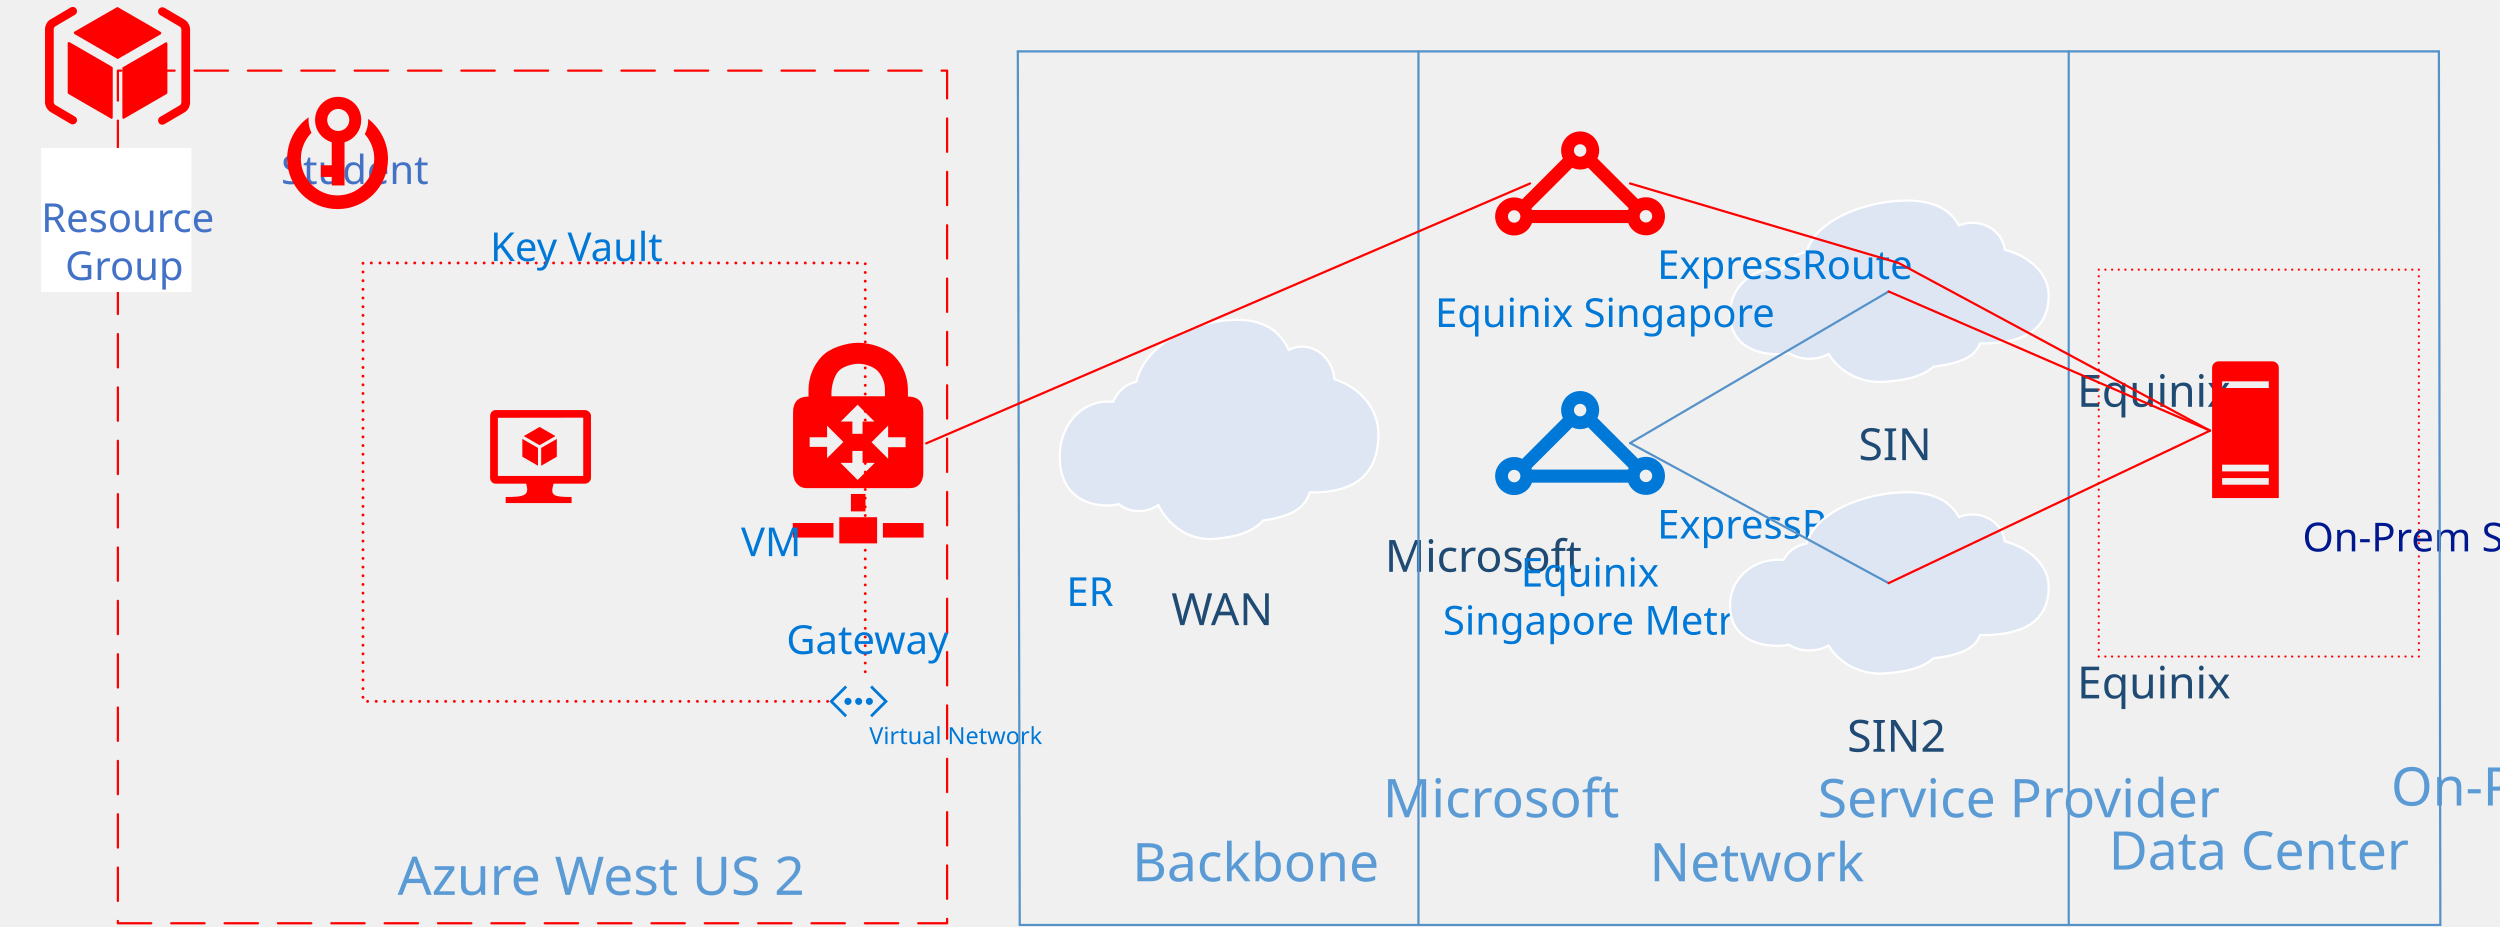
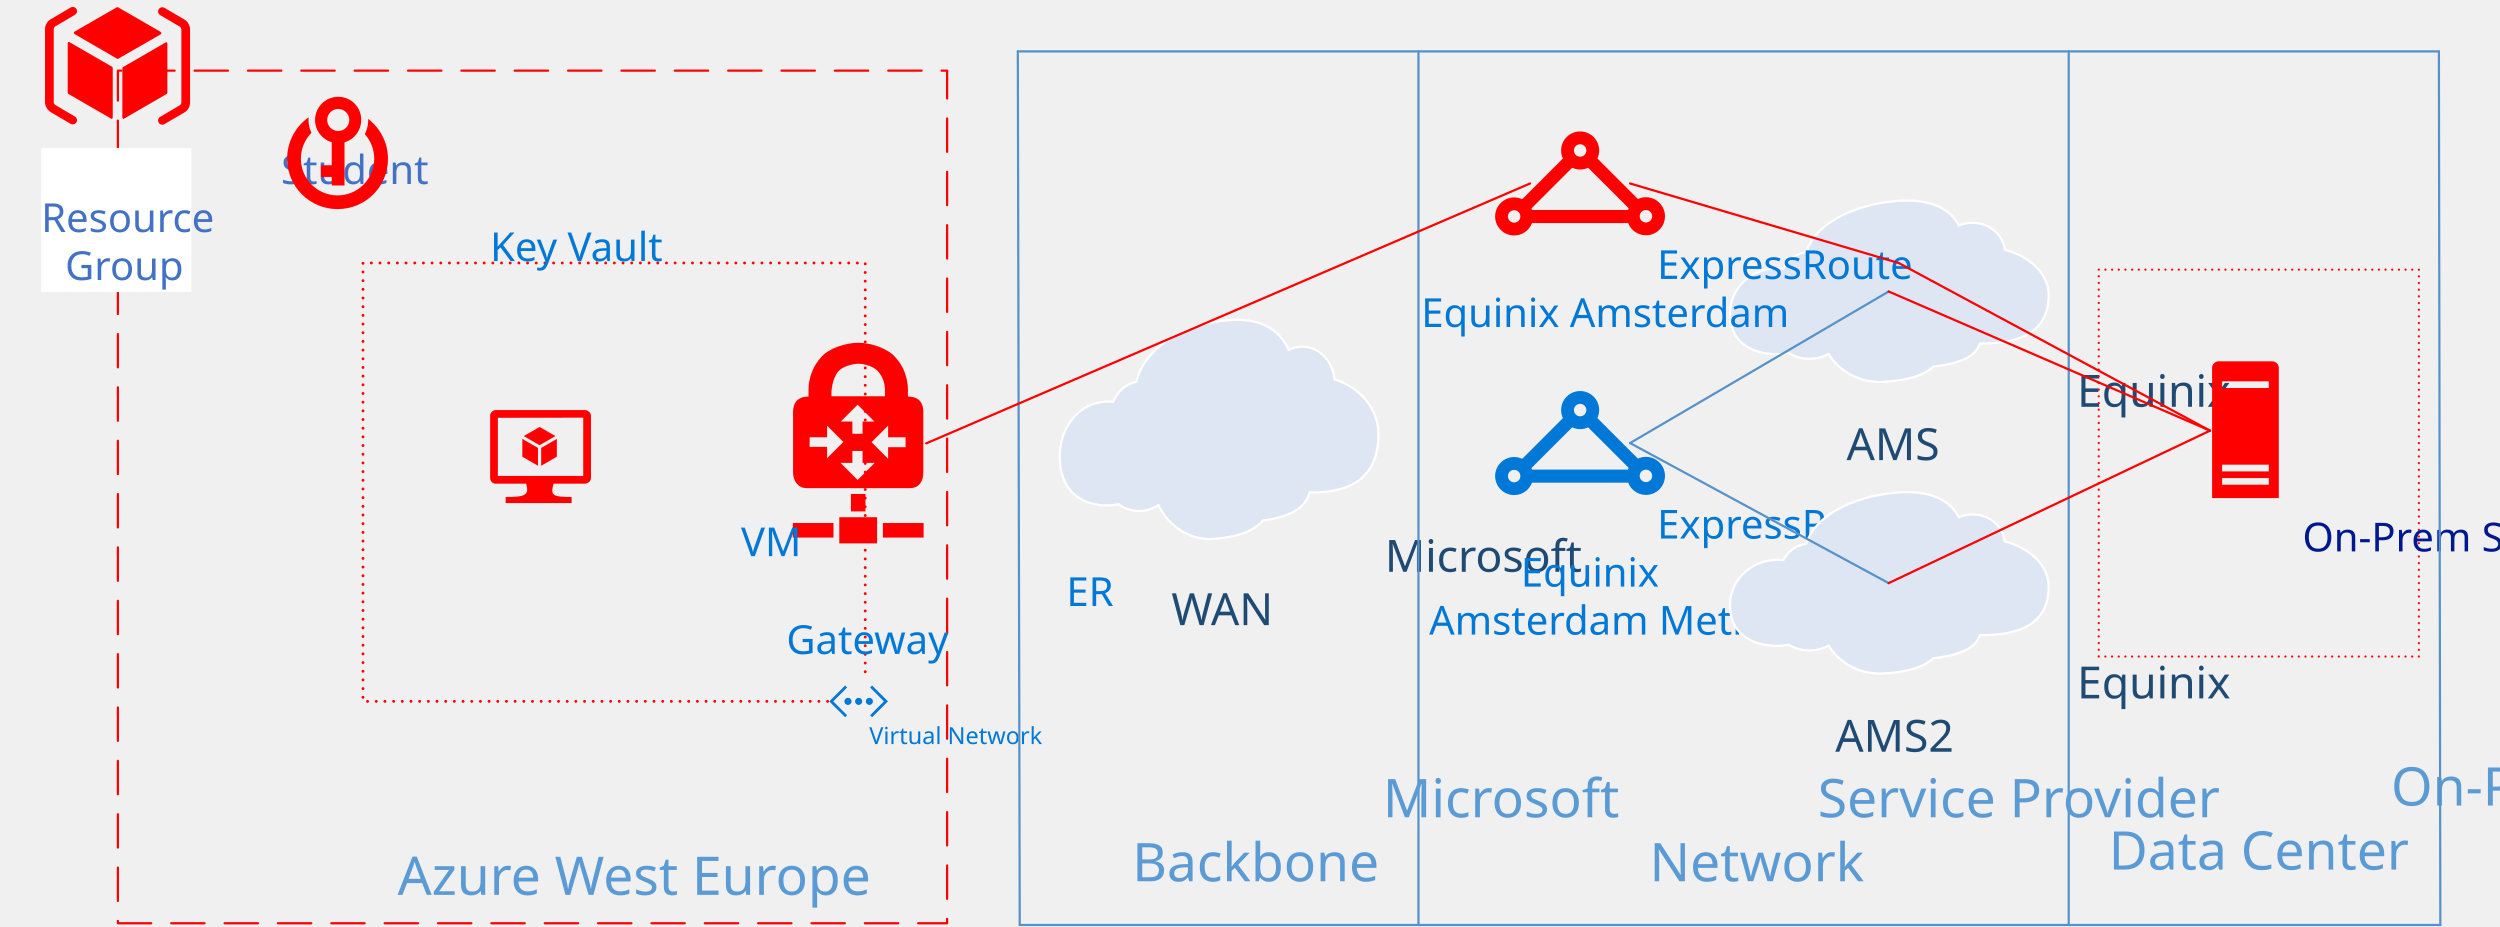
<svg xmlns="http://www.w3.org/2000/svg" xmlns:ns1="http://schemas.microsoft.com/visio/2003/SVGExtensions/" width="7.809in" height="2.893in" viewBox="0 0 562.261 208.265" xml:space="preserve" color-interpolation-filters="sRGB" class="st19">
  <ns1:documentProperties ns1:langID="1033" ns1:viewMarkup="false" />
  <style type="text/css">
	
		.st1 {fill:#dee6f3;stroke:#ffffff;stroke-linecap:round;stroke-linejoin:round;stroke-width:0.5}
		.st2 {fill:#1e4a73;font-family:Calibri;font-size:0.833em}
		.st3 {font-size:1em}
		.st4 {stroke:#ff0000;stroke-dasharray:0,1.952;stroke-linecap:round;stroke-linejoin:round;stroke-width:0.651}
		.st5 {fill:#0078d7}
		.st6 {fill:#0078d7;font-family:Calibri;font-size:0.441em}
		.st7 {fill:none;stroke:#ff0000;stroke-dasharray:0,1.5;stroke-linecap:round;stroke-linejoin:round;stroke-width:0.5}
		.st8 {fill:none;stroke:none;stroke-linecap:round;stroke-linejoin:round;stroke-width:0.5}
		.st9 {fill:#5b9bd5;font-family:Calibri;font-size:1em}
		.st10 {fill:#ff0000;stroke:none;stroke-linecap:butt;stroke-width:0.5}
		.st11 {fill:#00188f;font-family:Calibri;font-size:0.75em}
		.st12 {stroke:#5592c9;stroke-linecap:round;stroke-linejoin:round;stroke-width:0.5}
		.st13 {fill:#0078d7;stroke:none;stroke-linecap:butt;stroke-width:0.5}
		.st14 {fill:#0078d7;font-family:Calibri;font-size:0.75em}
		.st15 {fill:none;stroke:#ff0000;stroke-dasharray:7.5,4.5;stroke-linecap:round;stroke-linejoin:round;stroke-width:0.5}
		.st16 {fill:#ffffff;stroke:none;stroke-linecap:butt}
		.st17 {fill:#4271c6;font-family:Calibri;font-size:0.75em}
		.st18 {stroke:#ff0000;stroke-linecap:round;stroke-linejoin:round;stroke-width:0.5}
		.st19 {fill:none;fill-rule:evenodd;font-size:12px;overflow:visible;stroke-linecap:square;stroke-miterlimit:3}
	
	</style>
  <g ns1:mID="0" ns1:index="1" ns1:groupContext="foregroundPage">
    <ns1:pageProperties ns1:drawingScale="1" ns1:pageScale="1" ns1:drawingUnits="0" ns1:shadowOffsetX="9" ns1:shadowOffsetY="-9" />
    <ns1:layer ns1:name="Connector" ns1:index="0" />
    <g id="group1739-1" transform="translate(238.011,-68.1323)" ns1:mID="1739" ns1:groupContext="group">
      <ns1:custProps>
        <ns1:cp ns1:nameU="ShapeClass" ns1:lbl="ShapeClass" ns1:prompt="" ns1:type="0" ns1:format="" ns1:sortKey="" ns1:invis="true" ns1:ask="false" ns1:langID="1033" ns1:cal="0" ns1:val="VT4(Location)" />
        <ns1:cp ns1:nameU="ShapeType" ns1:lbl="ShapeType" ns1:prompt="" ns1:type="0" ns1:format="" ns1:sortKey="" ns1:invis="true" ns1:ask="false" ns1:langID="1033" ns1:cal="0" ns1:val="VT4(Cloud)" />
      </ns1:custProps>
      <ns1:userDefs>
        <ns1:ud ns1:nameU="visVersion" ns1:prompt="" ns1:val="VT0(15):26" />
        <ns1:ud ns1:nameU="ShapeClass" ns1:prompt="" ns1:val="VT0(5):26" />
        <ns1:ud ns1:nameU="SolSH" ns1:prompt="" ns1:val="VT15({BF0433D9-CD73-4EB5-8390-8653BE590246}):41" />
        <ns1:ud ns1:nameU="visLegendShape" ns1:prompt="" ns1:val="VT0(2):26" />
      </ns1:userDefs>
      <g id="shape1740-2" ns1:mID="1740" ns1:groupContext="shape" transform="translate(0,-18.5642)">
        <path d="M62.12 171.97 C61.73 167.86 58.64 164.64 54.84 164.64 C53.76 164.64 52.74 164.91 51.82 165.38 C50.03 161.34         46.33 158.38 39.39 158.62 C30.37 158.93 19.69 163.83 17.54 172.54 C14.97 173.13 13.31 174.82 12.32 177.06         C11.93 177.01 11.52 176.99 11.1 176.99 C5.16 176.99 0.6 182.22 0.34 188.67 C0 197.02 5.16 200.36 11.1         200.36 C11.95 200.36 12.77 200.25 13.56 200.05 C14.8 201.02 16.41 201.62 18.17 201.62 C19.8 201.62 21.31         201.1 22.5 200.25 C24.78 204.96 29.49 208.26 34.91 207.88 C40.61 207.48 44.04 206.01 46.06 203.74 C46.18         203.72 46.3 203.72 46.43 203.7 C52.81 202.71 55.61 200.72 56.52 197.43 C56.68 197.43 56.86 197.44 57.03         197.44 C65.3 197.44 72 194.52 72 184.29 C72 178.61 67.87 173.8 62.12 171.97 Z" class="st1" />
      </g>
      <g id="shape1739-4" ns1:mID="1739" ns1:groupContext="groupContent">
        <ns1:textBlock ns1:margins="rect(4,4,4,4)" />
        <ns1:textRect cx="36" cy="199.711" width="49.69" height="32.004" />
        <text x="16.29" y="196.71" class="st2" ns1:langID="1033">
          <ns1:paragraph ns1:horizAlign="1" />
          <ns1:tabList />Microsoft<ns1:newlineChar />
          <tspan x="25.43" dy="1.2em" class="st3">WAN</tspan>
        </text>
      </g>
    </g>
    <g id="group1546-7" transform="translate(388.761,-106.721)" ns1:mID="1546" ns1:groupContext="group">
      <ns1:custProps>
        <ns1:cp ns1:nameU="ShapeClass" ns1:lbl="ShapeClass" ns1:prompt="" ns1:type="0" ns1:format="" ns1:sortKey="" ns1:invis="true" ns1:ask="false" ns1:langID="1033" ns1:cal="0" ns1:val="VT4(Location)" />
        <ns1:cp ns1:nameU="ShapeType" ns1:lbl="ShapeType" ns1:prompt="" ns1:type="0" ns1:format="" ns1:sortKey="" ns1:invis="true" ns1:ask="false" ns1:langID="1033" ns1:cal="0" ns1:val="VT4(Cloud)" />
      </ns1:custProps>
      <ns1:userDefs>
        <ns1:ud ns1:nameU="visVersion" ns1:prompt="" ns1:val="VT0(15):26" />
        <ns1:ud ns1:nameU="ShapeClass" ns1:prompt="" ns1:val="VT0(5):26" />
        <ns1:ud ns1:nameU="SolSH" ns1:prompt="" ns1:val="VT15({BF0433D9-CD73-4EB5-8390-8653BE590246}):41" />
        <ns1:ud ns1:nameU="visLegendShape" ns1:prompt="" ns1:val="VT0(2):26" />
      </ns1:userDefs>
      <g id="shape1547-8" ns1:mID="1547" ns1:groupContext="shape" transform="translate(0,-15.3606)">
        <path d="M62.12 178.23 C61.73 174.83 58.64 172.17 54.84 172.17 C53.76 172.17 52.74 172.4 51.82 172.78 C50.03 169.43         46.33 166.99 39.39 167.18 C30.37 167.44 19.69 171.5 17.54 178.71 C14.97 179.2 13.31 180.59 12.32 182.45         C11.93 182.41 11.52 182.38 11.1 182.38 C5.16 182.38 0.6 186.72 0.34 192.05 C0 198.96 5.16 201.73 11.1         201.73 C11.95 201.73 12.77 201.63 13.56 201.46 C14.8 202.27 16.41 202.76 18.17 202.76 C19.8 202.76 21.31         202.34 22.5 201.63 C24.78 205.53 29.49 208.26 34.91 207.94 C40.61 207.61 44.04 206.4 46.06 204.52 C46.18         204.51 46.3 204.51 46.43 204.49 C52.81 203.67 55.61 202.02 56.52 199.3 C56.68 199.3 56.86 199.31 57.03         199.31 C65.3 199.31 72 196.89 72 188.43 C72 183.72 67.87 179.75 62.12 178.23 Z" class="st1" />
      </g>
      <g id="shape1546-10" ns1:mID="1546" ns1:groupContext="groupContent">
        <ns1:textBlock ns1:margins="rect(4,4,4,4)" />
        <ns1:textRect cx="36" cy="201.187" width="39.84" height="32.004" />
        <text x="21.22" y="198.19" class="st2" ns1:langID="1033">
          <ns1:paragraph ns1:horizAlign="1" />
          <ns1:tabList />Equinix<ns1:newlineChar />
-           <tspan x="29.22" dy="1.2em" class="st3">SIN</tspan>
+           <tspan x="26.53" dy="1.2em" class="st3">AMS</tspan>
        </text>
      </g>
    </g>
    <g id="group1551-13" transform="translate(81.6359,-45.6323)" ns1:mID="1551" ns1:groupContext="group">
      <g id="shape1552-14" ns1:mID="1552" ns1:groupContext="shape" transform="translate(0,-4.90891)">
        <path d="M104.49 208.26 L0 208.26 L0 109.67 L112.96 109.67 L112.96 203.53" class="st4" />
      </g>
      <g id="shape1553-17" ns1:mID="1553" ns1:groupContext="shape" transform="translate(104.862,-1.33129)">
        <ns1:textBlock ns1:margins="rect(0,0,0,0)" />
        <ns1:textRect cx="-49.724" cy="212.698" width="125.32" height="7.155" />
        <path d="M0 204.69 L3.58 208.26 L4.01 207.8 L0.9 204.69 L4.01 201.58 L3.58 201.11 L0 204.69 ZM13.21 204.69 L9.63         201.11 L9.2 201.58 L12.3 204.69 L9.2 207.8 L9.63 208.26 L13.21 204.69 ZM9.83 204.69 a0.802 0.802         -180 1 0 -1.605 0 a0.802 0.802 -180 1 0 1.605 0 ZM4.21 205.49 C4.65 205.49 5.02 205.12 5.02         204.69 C5.02 204.22 4.65 203.88 4.21 203.88 C3.78 203.88 3.41 204.25 3.41 204.69 C3.41 205.12 3.74 205.49         4.21 205.49 ZM7.42 204.69 a0.802 0.802 -180 1 0 -1.605 0 a0.802 0.802 -180 1 0 1.605         0 Z" class="st5" />
        <text x="-21.27" y="214.29" class="st6" ns1:langID="1033">
          <ns1:paragraph ns1:horizAlign="2" />
          <ns1:tabList />Virtual Network</text>
      </g>
    </g>
    <g id="shape1557-21" ns1:mID="1557" ns1:groupContext="shape" transform="translate(472.011,-60.624)">
      <path d="M0 208.26 L72 208.26 L72 121.25 L0 121.25 L0 208.26 Z" class="st7" />
    </g>
    <g id="shape1558-23" ns1:mID="1558" ns1:groupContext="shape" transform="translate(445.011,-8.13231)">
      <ns1:textBlock ns1:margins="rect(4,4,4,4)" />
      <ns1:textRect cx="58.5" cy="192.89" width="117.01" height="30.75" />
      <rect x="0" y="177.515" width="117" height="30.75" class="st8" />
      <text x="36.57" y="189.29" class="st9" ns1:langID="1033">
        <ns1:paragraph ns1:horizAlign="1" />
        <ns1:tabList />On-Prem<ns1:newlineChar />
        <tspan x="29.27" dy="1.2em" class="st3">Data Center</tspan>
      </text>
    </g>
    <g id="shape1559-27" ns1:mID="1559" ns1:groupContext="shape" transform="translate(497.511,-96.2656)">
      <ns1:textBlock ns1:margins="rect(0,0,0,0)" ns1:verticalAlign="0" />
      <ns1:textRect cx="7.404" cy="229.265" width="72" height="31.5" />
      <path d="M13.5 177.51 L1.5 177.51 C0.67 177.51 0 178.17 0 178.98 L0 208.26 L15 208.26 L15 178.98 C15 178.17 14.33 177.51        13.5 177.51 ZM12.75 205.26 L2.25 205.26 L2.25 203.76 L12.75 203.76 L12.75 205.26 ZM12.75 202.26 L2.25 202.26        L2.25 200.76 L12.75 200.76 L12.75 202.26 ZM12.75 183.51 L2.25 183.51 L2.25 182.01 L12.75 182.01 L12.75 183.51        Z" class="st10" />
      <text x="-21.78" y="220.26" class="st11" ns1:langID="1033">
        <ns1:paragraph ns1:spLine="-1" ns1:horizAlign="1" />
        <ns1:tabList />On-Prem Server</text>
    </g>
    <g id="shape1561-30" ns1:mID="1561" ns1:groupContext="shape" transform="translate(437.172,11.0875) rotate(89.8743)">
      <path d="M0 208.26 L196.47 208.26" class="st12" />
    </g>
    <g id="shape1562-33" ns1:mID="1562" ns1:groupContext="shape" transform="translate(29.2609,-0.632306)">
      <ns1:textBlock ns1:margins="rect(4,4,4,4)" />
      <ns1:textRect cx="76" cy="198.265" width="152.01" height="20" />
      <rect x="0" y="188.265" width="152" height="20" class="st8" />
      <text x="4" y="201.87" class="st9" ns1:langID="1033">
        <ns1:paragraph />
-         <ns1:tabList />Azure West US 2</text>
+         <ns1:tabList />Azure West Europe</text>
    </g>
    <g id="shape1564-36" ns1:mID="1564" ns1:groupContext="shape" transform="translate(673.526,11.5444) rotate(90)">
      <path d="M0 208.26 L196.47 208.26" class="st12" />
    </g>
    <g id="shape1565-39" ns1:mID="1565" ns1:groupContext="shape" transform="translate(336.261,-96.9316)">
      <ns1:textBlock ns1:margins="rect(0,0,0,0)" ns1:verticalAlign="0" />
      <ns1:textRect cx="19.098" cy="225.695" width="72" height="31.5" />
      <path d="M33.92 199.66 C33.27 199.66 32.66 199.81 32.11 200.06 L23 190.95 C23.25 190.4 23.4 189.79 23.4 189.14 C23.4        186.78 21.49 184.86 19.12 184.86 C16.76 184.86 14.84 186.78 14.84 189.14 C14.84 189.79 14.99 190.4 15.24        190.95 L6.09 200.11 C5.54 199.85 4.93 199.7 4.28 199.7 C1.92 199.7 0 201.62 0 203.98 C0 206.35 1.92 208.26        4.28 208.26 C6.12 208.26 7.69 207.1 8.29 205.47 L29.92 205.47 C30.54 207.08 32.09 208.22 33.92 208.22 C36.28        208.22 38.2 206.31 38.2 203.94 C38.2 201.58 36.28 199.66 33.92 199.66 ZM4.28 205.39 C3.51 205.39 2.88 204.76        2.88 203.98 C2.88 203.21 3.51 202.58 4.28 202.58 C5.05 202.58 5.68 203.21 5.68 203.98 C5.68 204.76 5.05        205.39 4.28 205.39 ZM19.12 187.74 C19.9 187.74 20.52 188.37 20.52 189.14 C20.52 189.92 19.89 190.55 19.12        190.55 C18.35 190.55 17.72 189.92 17.72 189.14 C17.72 188.37 18.35 187.74 19.12 187.74 ZM29.88 202.53 L8.3        202.53 C8.26 202.41 8.22 202.3 8.16 202.19 L17.33 193.03 C17.87 193.28 18.48 193.43 19.12 193.43 C19.76        193.43 20.37 193.28 20.92 193.03 L30.04 202.14 C29.98 202.27 29.92 202.4 29.88 202.53 ZM33.92 205.34 C33.14        205.34 32.51 204.71 32.51 203.94 C32.51 203.17 33.14 202.54 33.92 202.54 C34.69 202.54 35.32 203.17 35.32        203.94 C35.32 204.71 34.69 205.34 33.92 205.34 Z" class="st13" />
      <text x="-5.67" y="218.04" class="st14" ns1:langID="1033">
        <ns1:paragraph ns1:horizAlign="1" />
        <ns1:tabList />ExpressRoute<ns1:newlineChar />
        <tspan x="5.79" dy="1.2em" class="st3">Equinix<ns1:newlineChar />
        </tspan>
-         <tspan x="-11.74" dy="1.2em" class="st3">Singapore Metro</tspan>
+         <tspan x="-14.84" dy="1.2em" class="st3">Amsterdam Metro</tspan>
      </text>
    </g>
    <g id="group1566-44" transform="translate(177.646,-85.4208)" ns1:mID="1566" ns1:groupContext="group">
      <g id="group1567-45" transform="translate(0.653846,-0.653846)" ns1:mID="1567" ns1:groupContext="group">
        <g id="group1568-46" ns1:mID="1568" ns1:groupContext="group">
          <g id="shape1569-47" ns1:mID="1569" ns1:groupContext="shape" transform="translate(13.0769,-7.19231)">
            <rect x="0" y="204.342" width="3.269" height="3.923" class="st10" />
          </g>
          <g id="shape1570-49" ns1:mID="1570" ns1:groupContext="shape" transform="translate(10.4615,0)">
            <rect x="0" y="202.38" width="8.5" height="5.885" class="st10" />
          </g>
          <g id="shape1571-51" ns1:mID="1571" ns1:groupContext="shape" transform="translate(20.2692,-1.30769)">
            <rect x="0" y="204.996" width="9.154" height="3.269" class="st10" />
          </g>
          <g id="shape1572-53" ns1:mID="1572" ns1:groupContext="shape" transform="translate(1.45883E-13,-1.30769)">
            <rect x="0" y="204.996" width="9.154" height="3.269" class="st10" />
          </g>
        </g>
        <g id="shape1573-55" ns1:mID="1573" ns1:groupContext="shape" transform="translate(0.0653846,-12.4231)">
          <path d="M25.83 187.67 L25.83 186.23 C25.83 183.35 24.78 180.67 22.95 178.78 C21.25 176.81 17.46 175.57 14.65          175.57 C11.83 175.57 8.04 176.81 6.34 178.78 C4.58 180.67 3.47 183.35 3.47 186.23 L3.47 187.67 C0.92          187.67 0 189.17 0 191.13 L0 204.8 C-0 206.5 1.05 208.26 3.01 208.26 L26.28 208.26 C28.51 208.26          29.29 206.5 29.29 204.8 L29.29 191.13 C29.29 189.37 28.57 187.67 25.83 187.67 ZM8.63 186.95 C8.63          185.25 9.22 183.09 10.2 181.98 C11.18 180.87 13.27 180.35 14.65 180.28 C16.02 180.28 18.11 180.87          19.09 181.98 C20.07 183.09 20.66 184.53 20.66 186.16 L20.66 187.6 L8.63 187.6 L8.63 186.95 ZM10.72          193.29 L14.52 189.5 L18.31 193.29 L15.63 193.29 L15.63 196.04 L13.34 196.04 L13.34 193.29 L10.72          193.29 ZM3.73 199.05 L3.73 196.82 L7.65 196.82 L7.65 194.21 L11.31 197.87 L7.65 201.53 L7.65 198.98          L3.73 198.98 L3.73 199.05 ZM14.52 206.43 L10.66 202.58 L13.34 202.58 L13.34 199.9 L15.63 199.9 L15.63          202.58 L18.37 202.58 L14.52 206.43 ZM25.3 199.05 L21.38 199.05 L21.38 201.66 L17.65 197.93 L21.38          194.21 L21.38 196.82 L25.3 196.82 L25.3 199.05 Z" class="st10" />
        </g>
      </g>
      <g id="shape1566-57" ns1:mID="1566" ns1:groupContext="groupContent">
        <ns1:textBlock ns1:margins="rect(0,0,0,0)" ns1:verticalAlign="0" />
        <ns1:textRect cx="15.365" cy="236.803" width="49.5" height="46.423" />
        <text x="10.72" y="221.69" class="st14" ns1:langID="1033">
          <ns1:paragraph ns1:horizAlign="1" />
          <ns1:tabList />ER<ns1:newlineChar />
          <tspan x="-0.78" dy="1.2em" class="st3">Gateway</tspan>
        </text>
      </g>
    </g>
    <g id="shape1632-60" ns1:mID="1632" ns1:groupContext="shape" transform="translate(228.908,-196.721)">
      <path d="M0 208.26 L319.6 208.26" class="st12" />
    </g>
    <g id="shape1644-63" ns1:mID="1644" ns1:groupContext="shape" ns1:layerMember="0" transform="translate(366.609,-108.632)">
      <path d="M0 208.26 L58.15 174.18" class="st12" />
    </g>
    <g id="shape1650-66" ns1:mID="1650" ns1:groupContext="shape" transform="translate(26.5109,-0.632306)">
      <path d="M0 208.26 L186.5 208.26 L186.5 16.5 L0 16.5 L0 208.26 Z" class="st15" />
    </g>
    <g id="group1651-68" transform="translate(9.47019,-179.648)" ns1:mID="1651" ns1:groupContext="group">
      <g id="group1652-69" transform="translate(0.653846,-0.457692)" ns1:mID="1652" ns1:groupContext="group">
        <g id="shape1653-70" ns1:mID="1653" ns1:groupContext="shape" transform="translate(6.47308,-14.9077)">
          <path d="M9.87 208.26 C9.81 208.26 9.81 208.26 9.74 208.2 L0.13 202.64 C0.07 202.58 0 202.51 0 202.38 C0 202.25          0.07 202.18 0.13 202.12 L9.68 196.63 C9.74 196.56 9.87 196.56 9.94 196.63 L19.55 202.18 C19.62 202.25          19.68 202.31 19.68 202.45 C19.68 202.58 19.62 202.64 19.55 202.71 L10 208.2 C9.94 208.26 9.94 208.26          9.87 208.26 Z" class="st10" />
        </g>
        <g id="shape1654-72" ns1:mID="1654" ns1:groupContext="shape" transform="translate(5.1,-1.43846)">
          <path d="M9.87 208.26 C9.81 208.26 9.74 208.26 9.74 208.2 L0.13 202.64 C0.07 202.58 0 202.51 0 202.38 L0 191.26          C0 191.13 0.07 191.07 0.13 191 C0.2 190.94 0.33 190.94 0.39 191 L10 196.56 C10.07 196.63 10.13 196.69          10.13 196.82 L10.13 207.94 C10.13 208.07 10.07 208.13 10 208.2 C9.94 208.26 9.87 208.26 9.87 208.26          Z" class="st10" />
        </g>
        <g id="shape1655-74" ns1:mID="1655" ns1:groupContext="shape" transform="translate(17.3923,-1.43846)">
          <path d="M0.26 208.26 C0.2 208.26 0.13 208.26 0.13 208.2 C0.07 208.13 0 208.07 0 207.94 L0 196.89 C-0 196.76          0.07 196.69 0.13 196.63 L9.74 191.07 C9.81 191 9.94 191 10 191.07 C10.07 191.13 10.13 191.2 10.13          191.33 L10.13 202.38 C10.13 202.51 10.07 202.58 10 202.64 L0.39 208.2 C0.39 208.26 0.33 208.26 0.26          208.26 Z" class="st10" />
        </g>
        <g id="shape1656-76" ns1:mID="1656" ns1:groupContext="shape" transform="translate(1.63869E-13,-0.196154)">
          <path d="M6.21 208.26 C6.08 208.26 5.88 208.2 5.75 208.13 L1.31 205.52 C0.52 205.06 0 204.15 0 203.3 L0 186.82          C0 185.97 0.52 184.99 1.31 184.6 L5.75 181.98 C6.21 181.72 6.8 181.85 7.06 182.31 C7.32 182.76 7.19          183.35 6.73 183.61 L2.29 186.23 C2.16 186.3 1.96 186.62 1.96 186.82 L1.96 203.3 C1.96 203.49 2.16          203.82 2.29 203.88 L6.73 206.5 C7.19 206.76 7.32 207.35 7.06 207.81 C6.87 208.07 6.54 208.26 6.21          208.26 Z" class="st10" />
        </g>
        <g id="shape1657-78" ns1:mID="1657" ns1:groupContext="shape" transform="translate(25.3038,0)">
          <path d="M1.11 181.72 C1.24 181.72 1.44 181.78 1.57 181.85 L6.02 184.46 C6.8 184.92 7.32 185.84 7.32 186.69 L7.32          203.16 C7.32 204.01 6.8 205 6.02 205.39 L1.57 208 C1.11 208.26 0.52 208.13 0.26 207.68 C0 207.22          0.13 206.63 0.59 206.37 L5.03 203.75 C5.17 203.69 5.36 203.36 5.36 203.16 L5.36 186.69 C5.36 186.49          5.17 186.16 5.03 186.1 L0.59 183.48 C0.13 183.22 0 182.63 0.26 182.18 C0.46 181.85 0.78 181.72 1.11          181.72 Z" class="st10" />
        </g>
      </g>
      <g id="shape1651-80" ns1:mID="1651" ns1:groupContext="groupContent">
        <ns1:textBlock ns1:margins="rect(0,0,0,0)" ns1:verticalAlign="0" />
        <ns1:textRect cx="16.686" cy="226.898" width="52.32" height="27.985" />
        <rect ns1:rectContext="textBkgnd" x="-0.204" y="212.905" width="33.781" height="32.4" class="st16" />
        <text x="2.27" y="221.01" class="st17" ns1:langID="1033">
          <ns1:paragraph ns1:horizAlign="1" />
          <ns1:tabList />Student <tspan x="-0.2" dy="1.2em" class="st3">Resource </tspan>
          <tspan x="5.18" dy="1.2em" class="st3">Group</tspan>
        </text>
      </g>
    </g>
    <g id="group1682-85" transform="translate(64.5792,-161.25)" ns1:mID="1682" ns1:groupContext="group">
      <g id="shape1683-86" ns1:mID="1683" ns1:groupContext="shape">
        <path d="M22.68 196.97 C22.68 193.28 20.91 190.04 18.23 187.96 C18.23 188.06 18.23 188.22 18.23 188.32 C18.23 189.43         17.92 190.49 17.47 191.41 C18.78 192.87 19.59 194.8 19.59 196.92 C19.59 201.48 15.9 205.18 11.34 205.18         C6.78 205.18 3.09 201.48 3.09 196.92 C3.09 194.65 4 192.62 5.47 191.1 C5.06 190.24 4.81 189.28 4.81         188.27 C4.81 188.06 4.81 187.81 4.86 187.61 C1.92 189.63 0 193.08 0 196.92 C-0 203.2 5.06 208.26 11.34         208.26 C17.62 208.26 22.68 203.25 22.68 196.97 Z" class="st10" />
      </g>
      <g id="shape1684-88" ns1:mID="1684" ns1:groupContext="shape" transform="translate(6.27799,-5.31604)">
        <path d="M5.21 188.32 C2.33 188.32 0 190.65 0 193.53 C-0 195.91 1.57 197.89 3.75 198.54 L3.75 203.71 L1.32 203.71         L1.32 206.34 L3.75 206.34 L3.75 208.26 L6.63 208.26 L6.63 198.54 C8.81 197.94 10.38 195.91 10.38 193.53         C10.43 190.65 8.1 188.32 5.21 188.32 ZM5.21 191.05 C6.58 191.05 7.7 192.16 7.7 193.53 C7.7 194.9 6.58         196.01 5.21 196.01 C3.85 196.01 2.73 194.9 2.73 193.53 C2.73 192.16 3.85 191.05 5.21 191.05 Z" class="st10" />
      </g>
      <g id="shape1682-90" ns1:mID="1682" ns1:groupContext="groupContent">
        <ns1:textBlock ns1:margins="rect(0,0,0,0)" ns1:verticalAlign="0" />
        <ns1:textRect cx="11.425" cy="224.481" width="47.18" height="25.264" />
        <text x="-5.82" y="219.95" class="st14" ns1:langID="1033">
          <ns1:paragraph ns1:horizAlign="1" />
          <ns1:tabList />Key Vault</text>
      </g>
    </g>
    <g id="shape1717-92" ns1:mID="1717" ns1:groupContext="shape" transform="translate(229.339,-0.250007)">
      <path d="M0 208.26 L319.5 208.26" class="st12" />
    </g>
    <g id="shape1736-95" ns1:mID="1736" ns1:groupContext="shape" transform="translate(756.776,11.1968) rotate(89.9044)">
      <path d="M0 208.26 L196.47 208.26" class="st12" />
    </g>
    <g id="shape1738-98" ns1:mID="1738" ns1:groupContext="shape" transform="translate(527.276,11.5564) rotate(90)">
      <path d="M0 208.26 L196.46 208.26" class="st12" />
    </g>
    <g id="shape1741-101" ns1:mID="1741" ns1:groupContext="shape" transform="translate(333.636,-5.50731)">
      <ns1:textBlock ns1:margins="rect(4,4,4,4)" />
      <ns1:textRect cx="58.5" cy="192.89" width="117.01" height="30.75" />
      <rect x="0" y="177.515" width="117" height="30.75" class="st8" />
      <text x="19.03" y="189.29" class="st9" ns1:langID="1033">
        <ns1:paragraph ns1:horizAlign="1" />
        <ns1:tabList />Service Provider<ns1:newlineChar />
        <tspan x="37.36" dy="1.2em" class="st3">Network</tspan>
      </text>
    </g>
    <g id="shape1742-105" ns1:mID="1742" ns1:groupContext="shape" transform="translate(229.011,-5.50731)">
      <ns1:textBlock ns1:margins="rect(4,4,4,4)" />
      <ns1:textRect cx="49.5" cy="192.89" width="99.01" height="30.75" />
      <rect x="0" y="177.515" width="99" height="30.75" class="st8" />
      <text x="25.85" y="189.29" class="st9" ns1:langID="1033">
        <ns1:paragraph ns1:horizAlign="1" />
        <ns1:tabList />Microsoft <tspan x="25.64" dy="1.2em" class="st3">Backbone</tspan>
      </text>
    </g>
    <g id="shape1801-109" ns1:mID="1801" ns1:groupContext="shape" ns1:layerMember="0" transform="translate(424.761,-142.721)">
      <path d="M0 208.26 L72.28 239.56" class="st18" />
    </g>
    <g id="group1803-112" transform="translate(388.761,-41.1323)" ns1:mID="1803" ns1:groupContext="group">
      <ns1:custProps>
        <ns1:cp ns1:nameU="ShapeClass" ns1:lbl="ShapeClass" ns1:prompt="" ns1:type="0" ns1:format="" ns1:sortKey="" ns1:invis="true" ns1:ask="false" ns1:langID="1033" ns1:cal="0" ns1:val="VT4(Location)" />
        <ns1:cp ns1:nameU="ShapeType" ns1:lbl="ShapeType" ns1:prompt="" ns1:type="0" ns1:format="" ns1:sortKey="" ns1:invis="true" ns1:ask="false" ns1:langID="1033" ns1:cal="0" ns1:val="VT4(Cloud)" />
      </ns1:custProps>
      <ns1:userDefs>
        <ns1:ud ns1:nameU="visVersion" ns1:prompt="" ns1:val="VT0(15):26" />
        <ns1:ud ns1:nameU="ShapeClass" ns1:prompt="" ns1:val="VT0(5):26" />
        <ns1:ud ns1:nameU="SolSH" ns1:prompt="" ns1:val="VT15({BF0433D9-CD73-4EB5-8390-8653BE590246}):41" />
        <ns1:ud ns1:nameU="visLegendShape" ns1:prompt="" ns1:val="VT0(2):26" />
      </ns1:userDefs>
      <g id="shape1804-113" ns1:mID="1804" ns1:groupContext="shape" transform="translate(0,-15.3606)">
        <path d="M62.12 178.23 C61.73 174.83 58.64 172.17 54.84 172.17 C53.76 172.17 52.74 172.4 51.82 172.78 C50.03 169.43         46.33 166.99 39.39 167.18 C30.37 167.44 19.69 171.5 17.54 178.71 C14.97 179.2 13.31 180.59 12.32 182.45         C11.93 182.41 11.52 182.38 11.1 182.38 C5.16 182.38 0.6 186.72 0.34 192.05 C0 198.96 5.16 201.73 11.1         201.73 C11.95 201.73 12.77 201.63 13.56 201.46 C14.8 202.27 16.41 202.76 18.17 202.76 C19.8 202.76 21.31         202.34 22.5 201.63 C24.78 205.53 29.49 208.26 34.91 207.94 C40.61 207.61 44.04 206.4 46.06 204.52 C46.18         204.51 46.3 204.51 46.43 204.49 C52.81 203.67 55.61 202.02 56.52 199.3 C56.68 199.3 56.86 199.31 57.03         199.31 C65.3 199.31 72 196.89 72 188.43 C72 183.72 67.87 179.75 62.12 178.23 Z" class="st1" />
      </g>
      <g id="shape1803-115" ns1:mID="1803" ns1:groupContext="groupContent">
        <ns1:textBlock ns1:margins="rect(4,4,4,4)" />
        <ns1:textRect cx="36" cy="201.187" width="39.84" height="32.004" />
        <text x="21.22" y="198.19" class="st2" ns1:langID="1033">
          <ns1:paragraph ns1:horizAlign="1" />
          <ns1:tabList />Equinix<ns1:newlineChar />
-           <tspan x="26.68" dy="1.2em" class="st3">SIN2</tspan>
+           <tspan x="24" dy="1.2em" class="st3">AMS2</tspan>
        </text>
      </g>
    </g>
    <g id="shape1806-118" ns1:mID="1806" ns1:groupContext="shape" ns1:layerMember="0" transform="translate(366.609,-108.632)">
      <path d="M0 208.26 L58.15 239.76" class="st12" />
    </g>
    <g id="shape1807-121" ns1:mID="1807" ns1:groupContext="shape" ns1:layerMember="0" transform="translate(424.761,-77.1323)">
      <path d="M0 208.26 L72.28 173.97" class="st18" />
    </g>
    <g id="group1808-124" transform="translate(110.233,-95.1323)" ns1:mID="1808" ns1:groupContext="group">
      <g id="shape1809-125" ns1:mID="1809" ns1:groupContext="shape">
        <path d="M21.31 187.34 L1.23 187.34 C0.55 187.34 0 187.95 0 188.62 L0 202.62 C0 203.3 0.55 203.9 1.23 203.9 L8.11         203.9 C8.85 206.52 7.85 206.89 3.49 206.89 L3.49 208.26 L9.03 208.26 L13.09 208.26 L18.32 208.26 L18.32         206.89 C13.96 206.89 13.53 206.52 14.27 203.9 L21.31 203.9 C21.99 203.9 22.68 203.3 22.68 202.62 L22.68         188.62 C22.68 187.95 21.99 187.34 21.31 187.34 ZM20.94 189.08 L20.94 202.16 L1.74 202.16 L1.74 189.08         L20.99 189.05 L20.94 189.08 Z" class="st10" />
      </g>
      <g id="group1810-127" transform="translate(7.24129,-8.39684)" ns1:mID="1810" ns1:groupContext="group">
        <g id="group1811-128" transform="translate(0.359821,-4.61735)" ns1:mID="1811" ns1:groupContext="group">
          <g id="shape1812-129" ns1:mID="1812" ns1:groupContext="shape">
            <path d="M7.04 206.18 L3.52 204.15 L0 206.18 L0 206.23 L3.52 208.26 L7.04 206.23 L7.04 206.18 Z" class="st10" />
          </g>
        </g>
        <g id="group1813-131" transform="translate(4.23753,5.68434E-14)" ns1:mID="1813" ns1:groupContext="group">
          <g id="shape1814-132" ns1:mID="1814" ns1:groupContext="shape">
            <path d="M0 204.25 L0 208.26 L3.52 206.23 L3.52 202.22 L0 204.25 Z" class="st10" />
          </g>
        </g>
        <g id="group1815-134" ns1:mID="1815" ns1:groupContext="group">
          <g id="shape1816-135" ns1:mID="1816" ns1:groupContext="shape">
            <path d="M3.52 204.25 L0 202.22 L0 206.23 L3.52 208.26 L3.52 204.25 Z" class="st10" />
          </g>
        </g>
      </g>
      <g id="shape1808-137" ns1:mID="1808" ns1:groupContext="groupContent">
        <ns1:textBlock ns1:margins="rect(0,0,0,0)" ns1:verticalAlign="0" />
        <ns1:textRect cx="11.341" cy="222.55" width="51.75" height="20.929" />
        <text x="4.94" y="220.19" class="st14" ns1:langID="1033">
          <ns1:paragraph ns1:horizAlign="1" />
          <ns1:tabList />VM</text>
      </g>
    </g>
    <g id="shape1817-139" ns1:mID="1817" ns1:groupContext="shape" transform="translate(336.261,-155.319)">
      <ns1:textBlock ns1:margins="rect(0,0,0,0)" ns1:verticalAlign="0" />
      <ns1:textRect cx="19.098" cy="225.695" width="72" height="31.5" />
      <path d="M33.92 199.66 C33.27 199.66 32.66 199.81 32.11 200.06 L23 190.95 C23.25 190.4 23.4 189.79 23.4 189.14 C23.4        186.78 21.49 184.86 19.12 184.86 C16.76 184.86 14.84 186.78 14.84 189.14 C14.84 189.79 14.99 190.4 15.24        190.95 L6.09 200.11 C5.54 199.85 4.93 199.7 4.28 199.7 C1.92 199.7 0 201.62 0 203.98 C0 206.35 1.92 208.26        4.28 208.26 C6.12 208.26 7.69 207.1 8.29 205.47 L29.92 205.47 C30.54 207.08 32.09 208.22 33.92 208.22 C36.28        208.22 38.2 206.31 38.2 203.94 C38.2 201.58 36.28 199.66 33.92 199.66 ZM4.28 205.39 C3.51 205.39 2.88 204.76        2.88 203.98 C2.88 203.21 3.51 202.58 4.28 202.58 C5.05 202.58 5.68 203.21 5.68 203.98 C5.68 204.76 5.05        205.39 4.28 205.39 ZM19.12 187.74 C19.9 187.74 20.52 188.37 20.52 189.14 C20.52 189.92 19.89 190.55 19.12        190.55 C18.35 190.55 17.72 189.92 17.72 189.14 C17.72 188.37 18.35 187.74 19.12 187.74 ZM29.88 202.53 L8.3        202.53 C8.26 202.41 8.22 202.3 8.16 202.19 L17.33 193.03 C17.87 193.28 18.48 193.43 19.12 193.43 C19.76        193.43 20.37 193.28 20.92 193.03 L30.04 202.14 C29.98 202.27 29.92 202.4 29.88 202.53 ZM33.92 205.34 C33.14        205.34 32.51 204.71 32.51 203.94 C32.51 203.17 33.14 202.54 33.92 202.54 C34.69 202.54 35.32 203.17 35.32        203.94 C35.32 204.71 34.69 205.34 33.92 205.34 Z" class="st10" />
      <text x="-5.67" y="218.04" class="st14" ns1:langID="1033">
        <ns1:paragraph ns1:horizAlign="1" />
        <ns1:tabList />ExpressRoute<ns1:newlineChar />
-         <tspan x="-13.51" dy="1.2em" class="st3">Equinix Singapore</tspan>
+         <tspan x="-16.61" dy="1.2em" class="st3">Equinix Amsterdam</tspan>
      </text>
    </g>
    <g id="shape1818-143" ns1:mID="1818" ns1:groupContext="shape" ns1:layerMember="0" transform="translate(208.311,-108.562)">
      <path d="M0 208.26 L135.8 149.81" class="st18" />
    </g>
    <g id="shape1820-146" ns1:mID="1820" ns1:groupContext="shape" ns1:layerMember="0" transform="translate(427.011,-149.132)">
      <path d="M0 208.26 L70.03 245.97" class="st18" />
    </g>
    <g id="shape1821-149" ns1:mID="1821" ns1:groupContext="shape" ns1:layerMember="0" transform="translate(366.609,-167.076)">
      <path d="M0 208.32 L60.4 226.21" class="st18" />
    </g>
  </g>
</svg>
